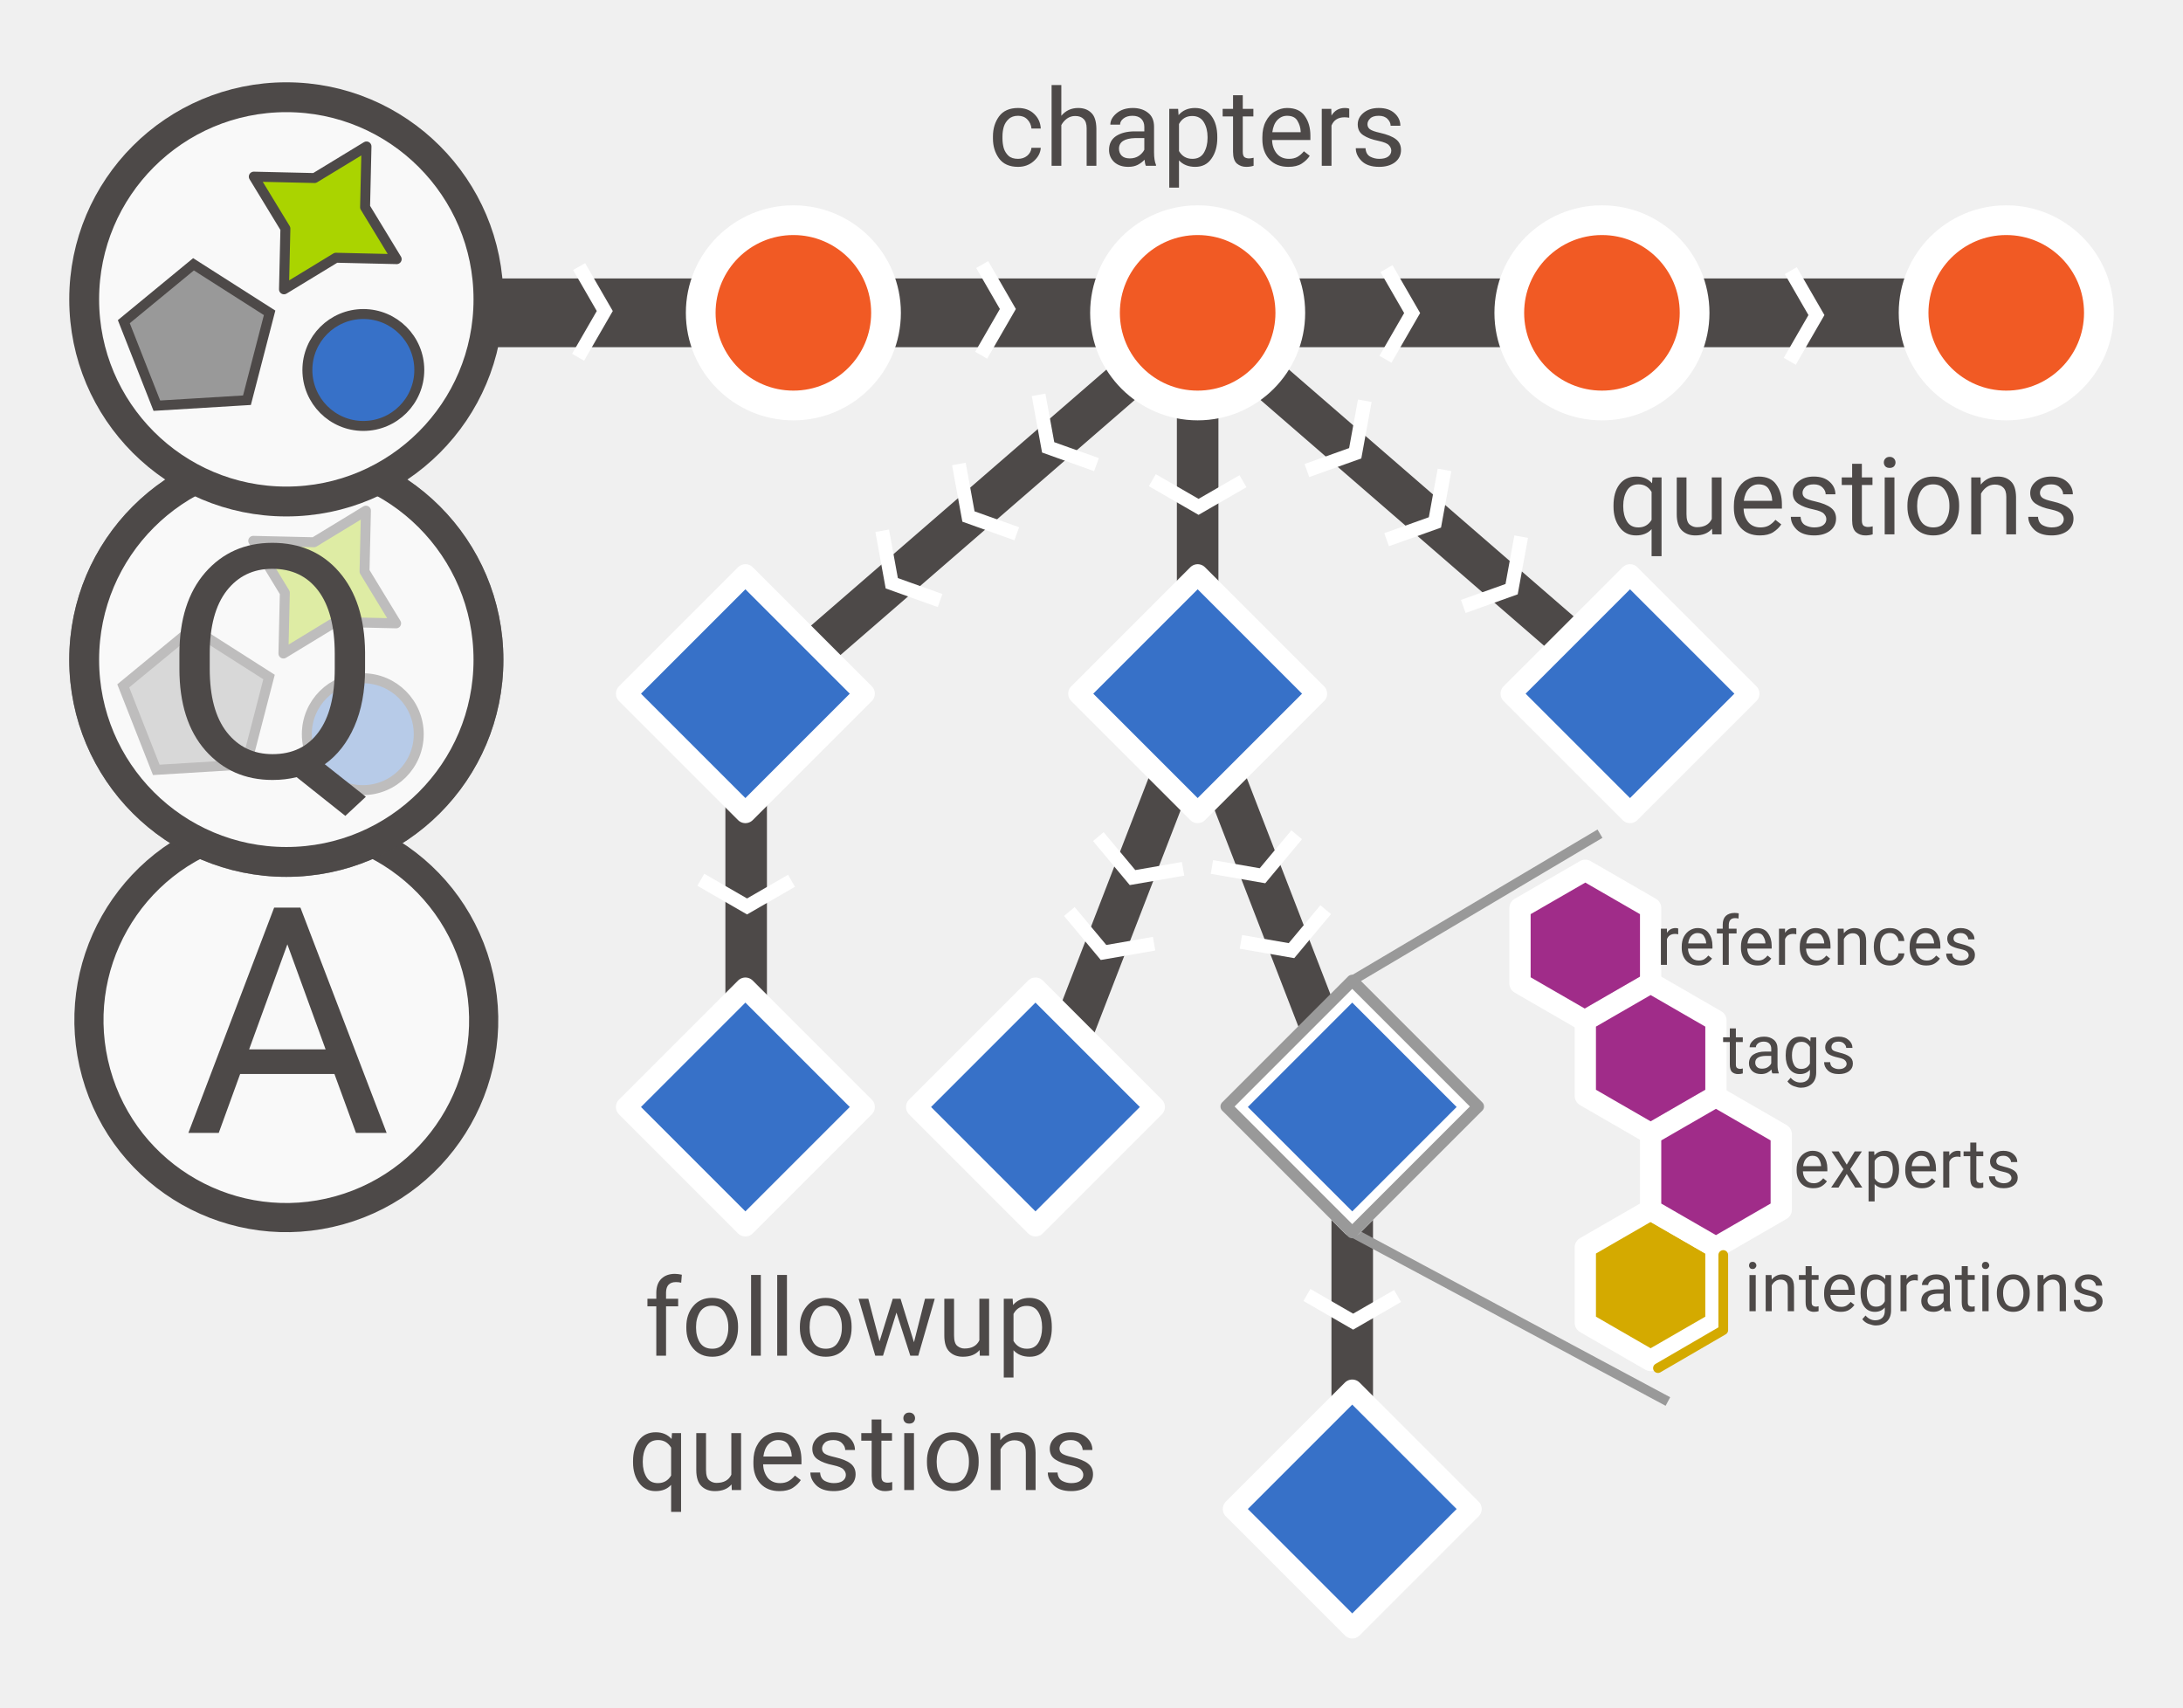
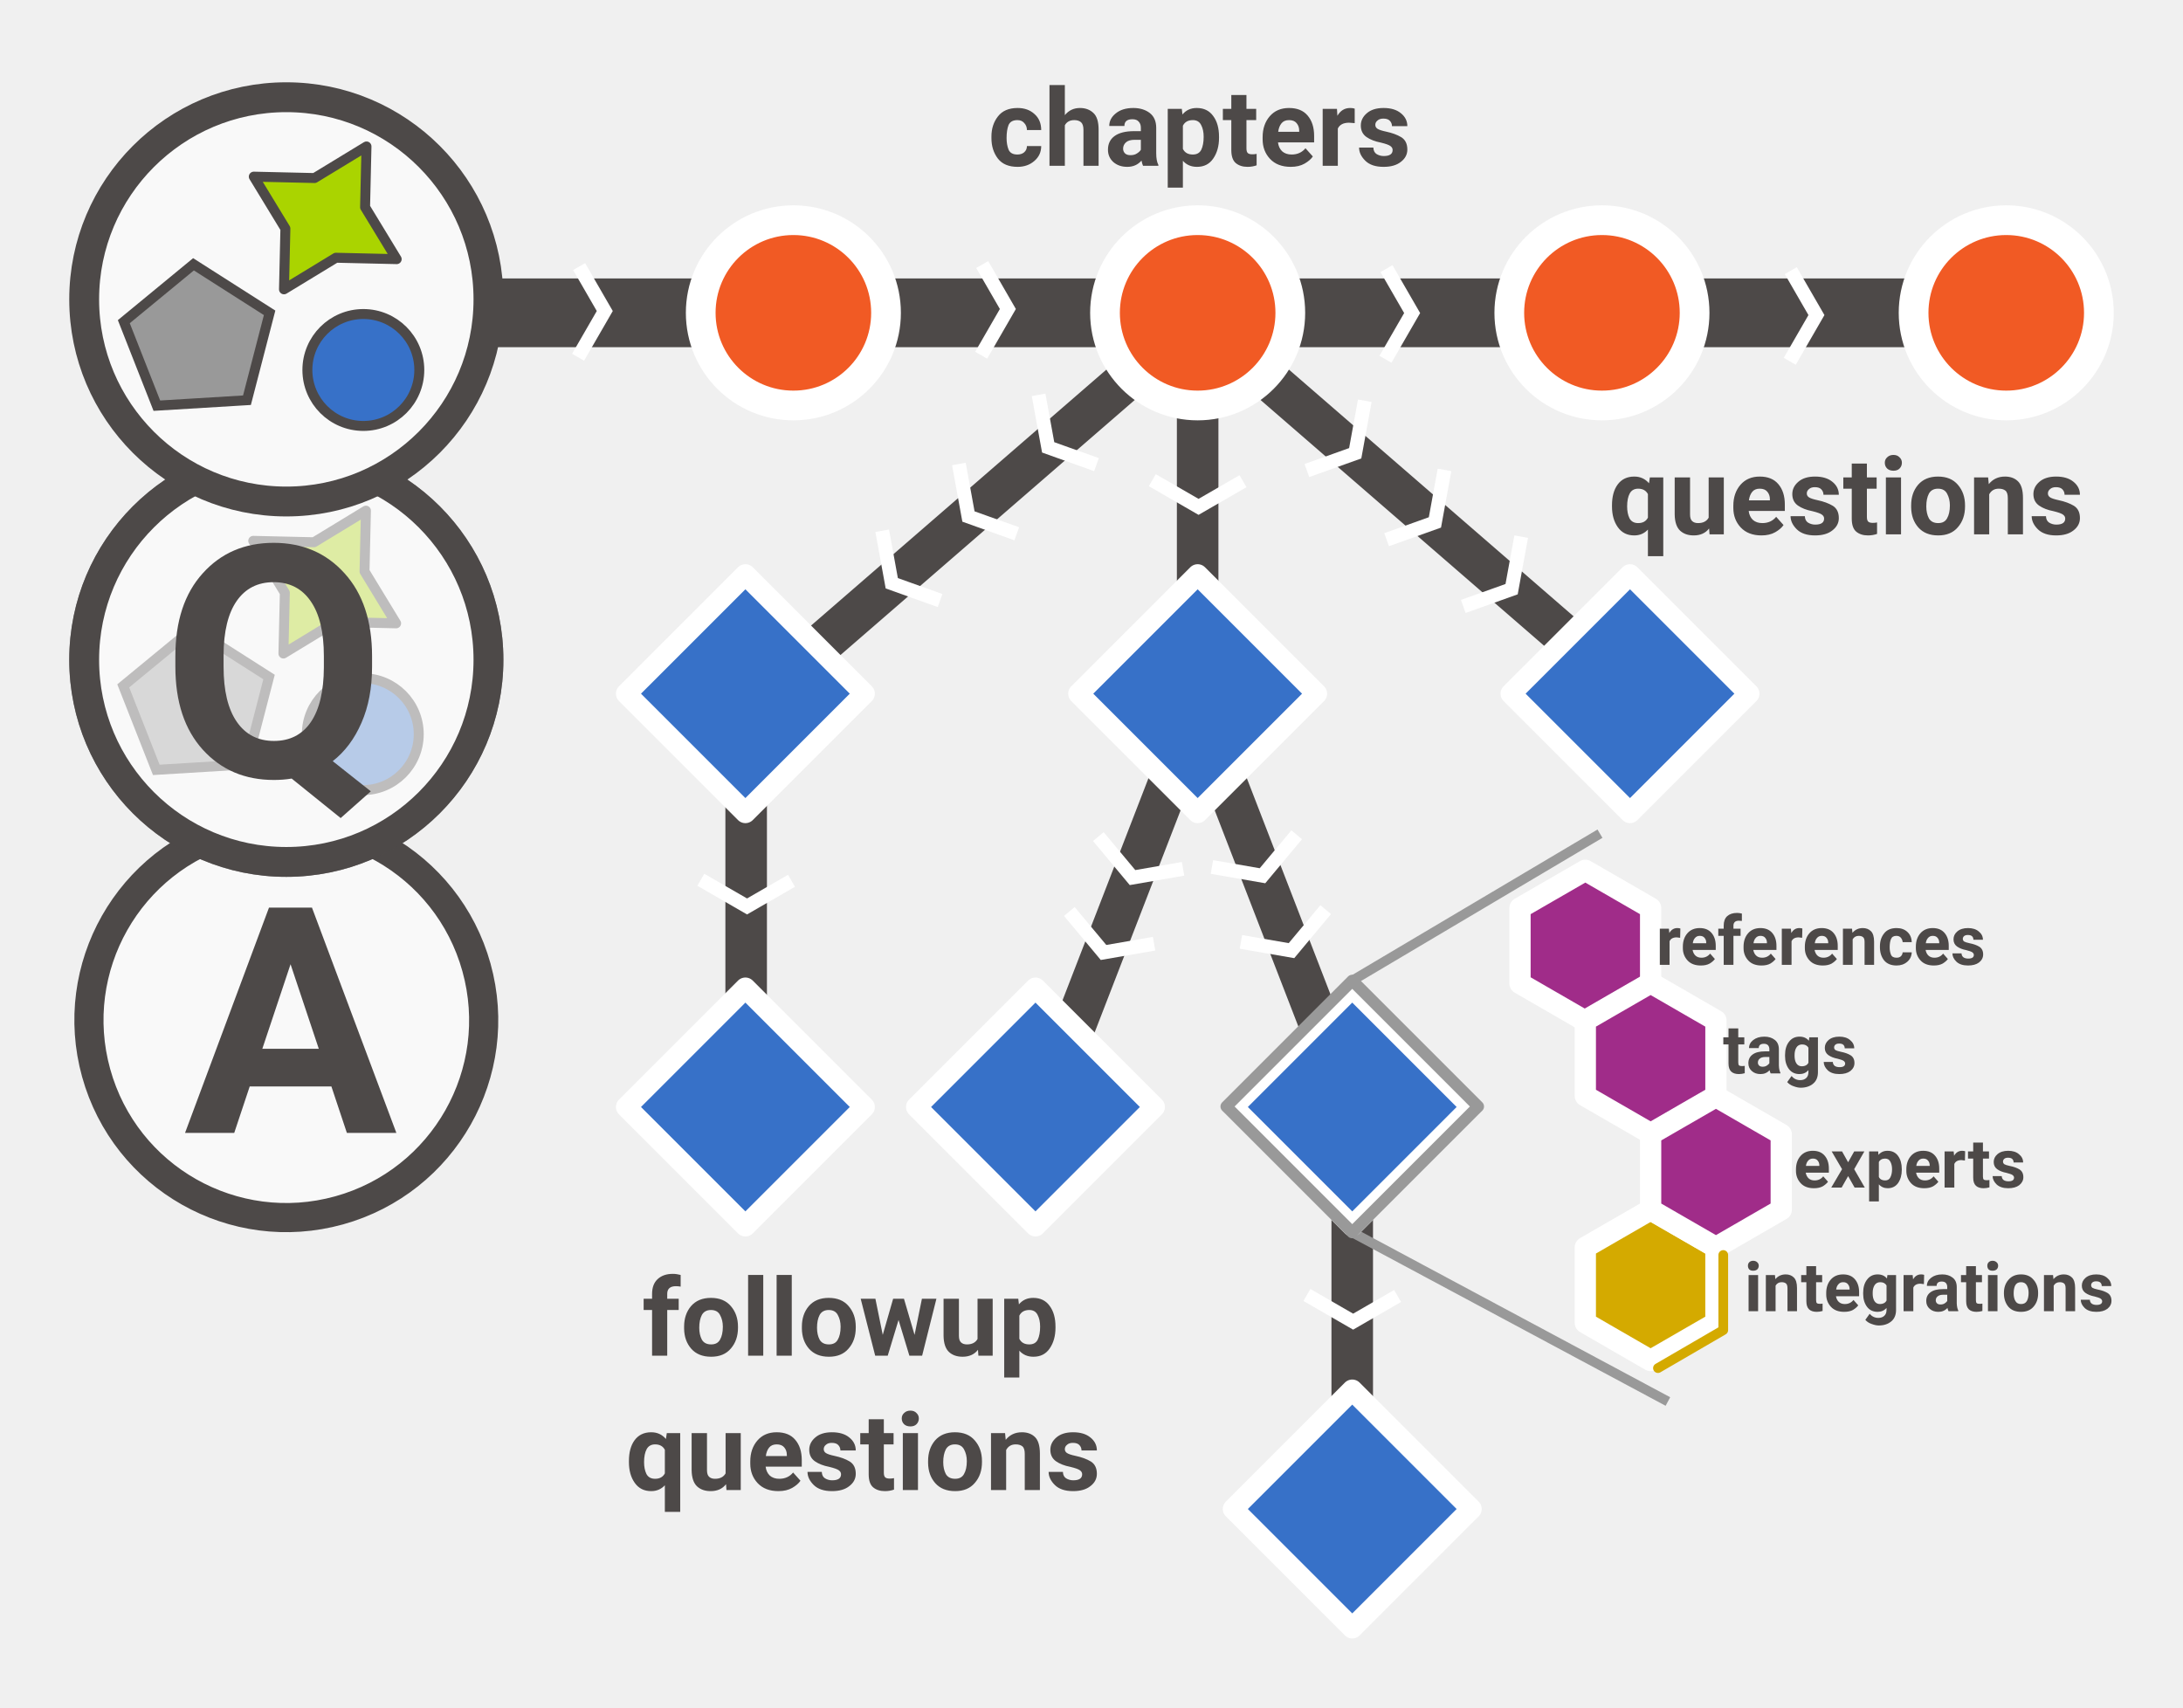
<svg xmlns="http://www.w3.org/2000/svg" width="157.629mm" height="123.308mm" viewBox="0 0 157.629 123.308" version="1.1" id="svg2391">
  <defs id="defs2385">
    </defs>
  <g id="layer1" transform="translate(-20.21547,-20.65543)">
    <g id="g2642-4-1" transform="matrix(0.7015271,0,0,0.7015271,-837.4452,-70.35146)">
      <circle style="opacity:1;fill:#f9f9f9;fill-opacity:1;stroke:#4d4948;stroke-width:3;stroke-linecap:round;stroke-miterlimit:4;stroke-dasharray:none;stroke-dashoffset:0;stroke-opacity:1" id="path932-6-84-8-04-2-6-7-6-0" cx="-1143.794" cy="-560.733" r="20.312" transform="rotate(164.5028)" />
      <text xml:space="preserve" style="font-style:normal;font-weight:normal;font-size:4.531px;line-height:1.25;font-family:sans-serif;letter-spacing:0px;word-spacing:0px;fill:#4d4948;fill-opacity:1;stroke:none;stroke-width:0.34" x="1241.486" y="246.332" id="text6436-1-9-9-3-9">
-         <tspan id="tspan6434-5-1-4-3-1" x="1241.486" y="246.332" style="font-style:normal;font-variant:normal;font-weight:normal;font-stretch:normal;font-size:32.627px;font-family:Roboto;-inkscape-font-specification:Roboto;fill:#4d4948;fill-opacity:1;stroke-width:0.34">A</tspan>
+         <tspan id="tspan6434-5-1-4-3-1" x="1241.486" y="246.332" style="font-style:normal;font-variant:normal;font-weight:bold;font-stretch:normal;font-size:32.627px;font-family:Roboto;-inkscape-font-specification:'Roboto Bold';fill:#4d4948;fill-opacity:1;stroke-width:0.34;">A</tspan>
      </text>
    </g>
    <g transform="matrix(0.7185836,0,0,0.7185836,-245.9264,-55.04886)" id="g1220-2-1-8-2-8-9-7">
      <g id="g3790-0-8-9-9">
        <circle style="opacity:1;fill:#f9f9f9;fill-opacity:1;stroke:#4d4948;stroke-width:3;stroke-linecap:round;stroke-miterlimit:4;stroke-dasharray:none;stroke-dashoffset:0;stroke-opacity:1" id="path932-6-84-8-04-2-2-8-6" cx="399.141" cy="171.651" r="20.312" />
        <path style="opacity:1;fill:#999999;fill-opacity:1;stroke:#4d4948;stroke-width:1;stroke-linecap:round;stroke-miterlimit:4;stroke-dasharray:none;stroke-dashoffset:0;stroke-opacity:1" id="path950-6-8-1-0-9-8-4-0-0-4" d="m 395.129,182.163 -9.054,0.549 -3.32,-8.441 7.002,-5.766 7.648,4.877 z" />
        <circle style="opacity:1;fill:#3771c8;fill-opacity:1;stroke:#4d4948;stroke-width:1;stroke-linecap:round;stroke-miterlimit:4;stroke-dasharray:none;stroke-dashoffset:0;stroke-opacity:1" id="path1005-7-5-6-7-7-4-11-6-5" cx="406.825" cy="179.126" r="5.623" />
        <path style="opacity:1;fill:#aad400;fill-opacity:1;stroke:#4d4948;stroke-width:1;stroke-linecap:round;stroke-linejoin:round;stroke-miterlimit:4;stroke-dasharray:none;stroke-dashoffset:0;stroke-opacity:1" id="path4147-8-1-8-4-4-3-5" d="m 410.175,167.988 -6.106,-0.141 -5.218,3.175 0.141,-6.106 -3.175,-5.218 6.106,0.141 5.218,-3.175 -0.141,6.106 z" />
        <circle style="opacity:0.66;fill:#f9f9f9;fill-opacity:1;stroke:#4d4948;stroke-width:3;stroke-linecap:round;stroke-miterlimit:4;stroke-dasharray:none;stroke-dashoffset:0;stroke-opacity:1" id="path932-6-84-8-1-3-3-8-7-8" cx="399.141" cy="171.651" r="20.312" />
        <text id="text6436-1-9-4-4-5" y="183.416" x="386.648" style="font-style:normal;font-weight:normal;font-size:4.531px;line-height:1.25;font-family:sans-serif;letter-spacing:0px;word-spacing:0px;fill:#4d4948;fill-opacity:1;stroke:none;stroke-width:0.34" xml:space="preserve">
-           <tspan style="font-style:normal;font-variant:normal;font-weight:normal;font-stretch:normal;font-size:32.627px;font-family:Roboto;-inkscape-font-specification:Roboto;fill:#4d4948;fill-opacity:1;stroke-width:0.34" y="183.416" x="386.648" id="tspan6434-5-1-5-1-6">Q</tspan>
+           <tspan style="font-style:normal;font-variant:normal;font-weight:bold;font-stretch:normal;font-size:32.627px;font-family:Roboto;-inkscape-font-specification:'Roboto Bold';fill:#4d4948;fill-opacity:1;stroke-width:0.34;" y="183.416" x="386.648" id="tspan6434-5-1-5-1-6">Q</tspan>
        </text>
      </g>
    </g>
    <path style="fill:none;stroke:#4d4948;stroke-width:3;stroke-linecap:round;stroke-linejoin:miter;stroke-miterlimit:4;stroke-dasharray:none;stroke-opacity:1" d="m 1887.774,538.267 c 0,9.403 0,18.806 0,28.209" id="path2397-4" transform="translate(-1781.079,-494.6507)" />
    <path style="fill:none;stroke:#4d4948;stroke-width:3;stroke-linecap:round;stroke-linejoin:miter;stroke-miterlimit:4;stroke-dasharray:none;stroke-opacity:1" d="m 1887.774,538.267 c 0,0 -32.887,28.502 -32.887,28.502" id="path2397-8-1" transform="translate(-1781.079,-494.6507)" />
    <path style="fill:none;stroke:#4d4948;stroke-width:4.965;stroke-linecap:round;stroke-linejoin:miter;stroke-miterlimit:4;stroke-dasharray:none;stroke-opacity:1" d="M 35.819,43.244 H 162.975" id="path817-3-1-54-0-2" />
    <path style="fill:none;stroke:#4d4948;stroke-width:3;stroke-linecap:round;stroke-linejoin:miter;stroke-miterlimit:4;stroke-dasharray:none;stroke-opacity:1" d="m 1887.774,538.267 c 0,0 -11.255,29.086 -11.255,29.086" id="path2397-1-7-2" transform="translate(-1781.079,-466.4412)" />
    <path style="fill:none;stroke:#4d4948;stroke-width:3;stroke-linecap:round;stroke-linejoin:miter;stroke-miterlimit:4;stroke-dasharray:none;stroke-opacity:1" d="m 1887.774,538.267 c 0,0 -32.887,28.502 -32.887,28.502" id="path2397-8-3-6" transform="matrix(-1,0,0,1,1994.469,-494.6507)" />
    <circle style="opacity:1;fill:#f15a24;fill-opacity:1;stroke:#ffffff;stroke-width:2.146;stroke-linecap:round;stroke-miterlimit:4;stroke-dasharray:none;stroke-dashoffset:0;stroke-opacity:1" id="path819-4-3-3-04-21-8-1" cx="-43.244" cy="77.503" r="6.69" transform="rotate(-90)" />
    <circle style="opacity:1;fill:#f15a24;fill-opacity:1;stroke:#ffffff;stroke-width:2.146;stroke-linecap:round;stroke-miterlimit:4;stroke-dasharray:none;stroke-dashoffset:0;stroke-opacity:1" id="path819-4-3-3-04-2-5-0-1" cx="-43.244" cy="106.695" r="6.69" transform="rotate(-90)" />
    <circle style="opacity:1;fill:#f15a24;fill-opacity:1;stroke:#ffffff;stroke-width:2.146;stroke-linecap:round;stroke-miterlimit:4;stroke-dasharray:none;stroke-dashoffset:0;stroke-opacity:1" id="path819-4-3-3-04-8-7-9-9" cx="-43.244" cy="165.081" r="6.69" transform="rotate(-90)" />
    <circle style="opacity:1;fill:#f15a24;fill-opacity:1;stroke:#ffffff;stroke-width:2.146;stroke-linecap:round;stroke-miterlimit:4;stroke-dasharray:none;stroke-dashoffset:0;stroke-opacity:1" id="path819-4-3-3-04-0-5-3-8" cx="-43.244" cy="135.888" r="6.69" transform="rotate(-90)" />
    <g transform="matrix(0.7185836,0,0,0.7185836,-301.7374,-190.3814)" id="g1718-0-8-1-3-3-1">
      <circle r="20.312" cy="323.766" cx="476.809" id="path932-6-2-8-4-2-0-4-1-9" style="opacity:1;fill:#f9f9f9;fill-opacity:1;stroke:#4d4948;stroke-width:3;stroke-linecap:round;stroke-miterlimit:4;stroke-dasharray:none;stroke-dashoffset:0;stroke-opacity:1" />
      <path d="m 472.854,333.9 -9.054,0.549 -3.32,-8.441 7.002,-5.766 7.648,4.877 z" id="path950-6-8-1-0-9-3-3-8-0" style="opacity:1;fill:#999999;fill-opacity:1;stroke:#4d4948;stroke-width:1;stroke-linecap:round;stroke-miterlimit:4;stroke-dasharray:none;stroke-dashoffset:0;stroke-opacity:1" />
      <circle r="5.623" cy="330.862" cx="484.549" id="path1005-7-5-6-7-5-6-2-5" style="opacity:1;fill:#3771c8;fill-opacity:1;stroke:#4d4948;stroke-width:1;stroke-linecap:round;stroke-miterlimit:4;stroke-dasharray:none;stroke-dashoffset:0;stroke-opacity:1" />
      <path d="m 487.899,319.724 -6.106,-0.141 -5.218,3.175 0.141,-6.106 -3.175,-5.218 6.106,0.141 5.218,-3.175 -0.141,6.106 z" id="path4147-8-1-83-9-3-5" style="opacity:1;fill:#aad400;fill-opacity:1;stroke:#4d4948;stroke-width:1;stroke-linecap:round;stroke-linejoin:round;stroke-miterlimit:4;stroke-dasharray:none;stroke-dashoffset:0;stroke-opacity:1" />
    </g>
    <text xml:space="preserve" style="font-style:normal;font-weight:normal;font-size:3.528px;line-height:1.25;font-family:sans-serif;letter-spacing:0px;word-spacing:0px;fill:#4d4948;fill-opacity:1;stroke:none;stroke-width:0.265" x="91.556" y="32.626" id="text1515-2-4-1">
-       <tspan id="tspan1513-7-3-3" x="91.556" y="32.626" style="font-style:normal;font-variant:normal;font-weight:normal;font-stretch:normal;font-size:7.761px;font-family:Roboto;-inkscape-font-specification:Roboto;fill:#4d4948;fill-opacity:1;stroke-width:0.265">chapters</tspan>
+       <tspan id="tspan1513-7-3-3" x="91.556" y="32.626" style="font-style:normal;font-variant:normal;font-weight:bold;font-stretch:normal;font-size:7.761px;font-family:Roboto;-inkscape-font-specification:'Roboto Bold';fill:#4d4948;fill-opacity:1;stroke-width:0.265;">chapters</tspan>
    </text>
    <path id="path937-8-7-1-1-6-5-41-2-87-7-5-0" d="m 62.032,39.904 1.853,3.209 -1.927,3.337" style="fill:none;stroke:#ffffff;stroke-width:1;stroke-linecap:butt;stroke-linejoin:miter;stroke-miterlimit:4;stroke-dasharray:none;stroke-opacity:1" />
    <path id="path937-8-7-1-1-6-5-41-2-87-7-4-39" d="m 91.138,39.758 1.853,3.209 -1.927,3.337" style="fill:none;stroke:#ffffff;stroke-width:1;stroke-linecap:butt;stroke-linejoin:miter;stroke-miterlimit:4;stroke-dasharray:none;stroke-opacity:1" />
    <path id="path937-8-7-1-1-6-5-41-2-87-7-42-6" d="m 120.33,40.051 1.853,3.209 -1.927,3.337" style="fill:none;stroke:#ffffff;stroke-width:1;stroke-linecap:butt;stroke-linejoin:miter;stroke-miterlimit:4;stroke-dasharray:none;stroke-opacity:1" />
    <path id="path937-8-7-1-1-6-5-41-2-87-7-7-4" d="m 149.523,40.197 1.853,3.209 -1.927,3.337" style="fill:none;stroke:#ffffff;stroke-width:1;stroke-linecap:butt;stroke-linejoin:miter;stroke-miterlimit:4;stroke-dasharray:none;stroke-opacity:1" />
    <path style="fill:none;stroke:#4d4948;stroke-width:3;stroke-linecap:round;stroke-linejoin:miter;stroke-miterlimit:4;stroke-dasharray:none;stroke-opacity:1" d="m 1887.774,538.267 c 0,9.403 0,18.806 0,28.209" id="path2397-1-6" transform="translate(-1813.68,-466.1489)" />
    <path id="path937-8-7-1-1-6-5-41-2-87-7-4-3-1-4-2" d="m 77.367,84.254 -3.209,1.853 -3.337,-1.927" style="fill:none;stroke:#ffffff;stroke-width:1;stroke-linecap:butt;stroke-linejoin:miter;stroke-miterlimit:4;stroke-dasharray:none;stroke-opacity:1" />
    <path style="fill:none;stroke:#4d4948;stroke-width:3;stroke-linecap:round;stroke-linejoin:miter;stroke-miterlimit:4;stroke-dasharray:none;stroke-opacity:1" d="m 1887.774,538.267 c 0,0 -11.255,29.086 -11.255,29.086" id="path2397-1-7-1-1" transform="matrix(-1,0,0,1,1994.469,-466.4412)" />
    <path style="fill:none;stroke:#4d4948;stroke-width:3;stroke-linecap:round;stroke-linejoin:miter;stroke-miterlimit:4;stroke-dasharray:none;stroke-opacity:1" d="m 1887.774,538.267 c 0,9.403 0,18.806 0,28.209" id="path2397-6-7" transform="translate(-1769.917,-437.7202)" />
    <path id="path937-8-7-1-1-6-5-41-2-87-7-4-3-1-0" d="m 109.969,55.402 -3.209,1.853 -3.337,-1.927" style="fill:none;stroke:#ffffff;stroke-width:1;stroke-linecap:butt;stroke-linejoin:miter;stroke-miterlimit:4;stroke-dasharray:none;stroke-opacity:1" />
    <path id="path937-8-7-1-1-6-5-41-2-87-7-4-3-9-2-6" d="m 121.131,114.235 -3.209,1.853 -3.337,-1.927" style="fill:none;stroke:#ffffff;stroke-width:1;stroke-linecap:butt;stroke-linejoin:miter;stroke-miterlimit:4;stroke-dasharray:none;stroke-opacity:1" />
    <g transform="translate(-1780.786,-494.6507)" id="g2687-2">
      <path style="fill:none;stroke:#ffffff;stroke-width:1;stroke-linecap:butt;stroke-linejoin:miter;stroke-miterlimit:4;stroke-dasharray:none;stroke-opacity:1" d="m 1868.883,558.669 -3.489,-1.248 -0.691,-3.791" id="path937-8-7-1-1-6-5-41-2-87-7-4-3-19-17" />
      <path style="fill:none;stroke:#ffffff;stroke-width:1;stroke-linecap:butt;stroke-linejoin:miter;stroke-miterlimit:4;stroke-dasharray:none;stroke-opacity:1" d="m 1874.42,553.849 -3.489,-1.248 -0.691,-3.791" id="path937-8-7-1-1-6-5-41-2-87-7-4-3-19-1-12" />
      <path style="fill:none;stroke:#ffffff;stroke-width:1;stroke-linecap:butt;stroke-linejoin:miter;stroke-miterlimit:4;stroke-dasharray:none;stroke-opacity:1" d="m 1880.176,548.856 -3.489,-1.248 -0.691,-3.791" id="path937-8-7-1-1-6-5-41-2-87-7-4-3-19-5-3" />
    </g>
    <g transform="matrix(-1,0,0,1,1994.759,-494.2242)" id="g2687-0-0">
      <path style="fill:none;stroke:#ffffff;stroke-width:1;stroke-linecap:butt;stroke-linejoin:miter;stroke-miterlimit:4;stroke-dasharray:none;stroke-opacity:1" d="m 1868.883,558.669 -3.489,-1.248 -0.691,-3.791" id="path937-8-7-1-1-6-5-41-2-87-7-4-3-19-4-2" />
      <path style="fill:none;stroke:#ffffff;stroke-width:1;stroke-linecap:butt;stroke-linejoin:miter;stroke-miterlimit:4;stroke-dasharray:none;stroke-opacity:1" d="m 1874.42,553.849 -3.489,-1.248 -0.691,-3.791" id="path937-8-7-1-1-6-5-41-2-87-7-4-3-19-1-1-8" />
      <path style="fill:none;stroke:#ffffff;stroke-width:1;stroke-linecap:butt;stroke-linejoin:miter;stroke-miterlimit:4;stroke-dasharray:none;stroke-opacity:1" d="m 1880.176,548.856 -3.489,-1.248 -0.691,-3.791" id="path937-8-7-1-1-6-5-41-2-87-7-4-3-19-5-0-4" />
    </g>
    <g id="g2749-3" transform="translate(-1780.859,-494.3218)">
      <path style="fill:none;stroke:#ffffff;stroke-width:1;stroke-linecap:butt;stroke-linejoin:miter;stroke-miterlimit:4;stroke-dasharray:none;stroke-opacity:1" d="m 1886.502,577.711 -3.651,0.633 -2.469,-2.959" id="path937-8-7-1-1-6-5-41-2-87-7-4-3-1-4-5-5" />
      <path style="fill:none;stroke:#ffffff;stroke-width:1;stroke-linecap:butt;stroke-linejoin:miter;stroke-miterlimit:4;stroke-dasharray:none;stroke-opacity:1" d="m 1884.409,583.119 -3.651,0.633 -2.469,-2.959" id="path937-8-7-1-1-6-5-41-2-87-7-4-3-1-4-5-8-01" />
    </g>
    <g transform="matrix(-1,0,0,1,1994.228,-494.4541)" id="g2749-8-0">
      <path style="fill:none;stroke:#ffffff;stroke-width:1;stroke-linecap:butt;stroke-linejoin:miter;stroke-miterlimit:4;stroke-dasharray:none;stroke-opacity:1" d="m 1886.502,577.711 -3.651,0.633 -2.469,-2.959" id="path937-8-7-1-1-6-5-41-2-87-7-4-3-1-4-5-1-2" />
      <path style="fill:none;stroke:#ffffff;stroke-width:1;stroke-linecap:butt;stroke-linejoin:miter;stroke-miterlimit:4;stroke-dasharray:none;stroke-opacity:1" d="m 1884.409,583.119 -3.651,0.633 -2.469,-2.959" id="path937-8-7-1-1-6-5-41-2-87-7-4-3-1-4-5-8-0-2" />
    </g>
    <text xml:space="preserve" style="font-style:normal;font-weight:normal;font-size:3.528px;line-height:1.25;font-family:sans-serif;letter-spacing:0px;word-spacing:0px;fill:#4d4948;fill-opacity:1;stroke:none;stroke-width:0.265" x="136.365" y="59.239" id="text1515-2-4-3-4">
-       <tspan id="tspan1513-7-3-1-5" x="136.365" y="59.239" style="font-style:normal;font-variant:normal;font-weight:normal;font-stretch:normal;font-size:7.761px;font-family:Roboto;-inkscape-font-specification:Roboto;fill:#4d4948;fill-opacity:1;stroke-width:0.265">questions</tspan>
+       <tspan id="tspan1513-7-3-1-5" x="136.365" y="59.239" style="font-style:normal;font-variant:normal;font-weight:bold;font-stretch:normal;font-size:7.761px;font-family:Roboto;-inkscape-font-specification:'Roboto Bold';fill:#4d4948;fill-opacity:1;stroke-width:0.265;">questions</tspan>
    </text>
    <path style="fill:none;stroke:#999999;stroke-width:0.7;stroke-linecap:butt;stroke-linejoin:miter;stroke-miterlimit:4;stroke-dasharray:none;stroke-opacity:1" d="m 1898.68,585.855 c 5.963,-3.536 11.925,-7.072 17.888,-10.608" id="path2792-49" transform="translate(-1780.822,-494.3949)" />
    <path transform="matrix(1,0,0,-1,-1781.194,695.1835)" style="fill:none;stroke:#999999;stroke-width:0.7;stroke-linecap:butt;stroke-linejoin:miter;stroke-miterlimit:4;stroke-dasharray:none;stroke-opacity:1" d="m 1899.051,585.539 c 7.598,-4.07 15.196,-8.14 22.794,-12.21" id="path2792-4-5" />
    <path style="opacity:1;fill:#a02c89;fill-opacity:1;stroke:#ffffff;stroke-width:1.536;stroke-linecap:round;stroke-linejoin:round;stroke-miterlimit:4;stroke-dasharray:none;stroke-dashoffset:0;stroke-opacity:1" id="path3941-6-2-0-8-0-7-4" d="m 139.403,91.666 -4.716,2.723 -4.716,-2.723 0,-5.446 4.716,-2.723 4.716,2.723 z" />
    <path style="opacity:1;fill:#a02c89;fill-opacity:1;stroke:#ffffff;stroke-width:1.536;stroke-linecap:round;stroke-linejoin:round;stroke-miterlimit:4;stroke-dasharray:none;stroke-dashoffset:0;stroke-opacity:1" id="path3941-6-2-0-8-0-9-4" d="m 144.119,99.787 -4.716,2.723 -4.716,-2.723 0,-5.446 4.716,-2.723 4.716,2.723 z" />
    <path style="opacity:1;fill:#d4aa00;fill-opacity:1;stroke:#ffffff;stroke-width:1.536;stroke-linecap:round;stroke-linejoin:round;stroke-miterlimit:4;stroke-dasharray:none;stroke-dashoffset:0;stroke-opacity:1" id="path3941-6-2-0-8-0-72-8" d="m 144.119,116.171 -4.716,2.723 -4.716,-2.723 0,-5.446 4.716,-2.723 4.716,2.723 z" />
    <path style="opacity:1;fill:#a02c89;fill-opacity:1;stroke:#ffffff;stroke-width:1.536;stroke-linecap:round;stroke-linejoin:round;stroke-miterlimit:4;stroke-dasharray:none;stroke-dashoffset:0;stroke-opacity:1" id="path3941-6-2-0-8-0-03-5" d="m 148.835,108.003 -4.716,2.723 -4.716,-2.723 0,-5.446 4.716,-2.723 4.716,2.723 z" />
    <text xml:space="preserve" style="font-style:normal;font-weight:normal;font-size:3.528px;line-height:1.25;font-family:sans-serif;letter-spacing:0px;word-spacing:0px;fill:#4d4948;fill-opacity:1;stroke:none;stroke-width:0.265" x="139.801" y="90.323" id="text1515-2-6-7-4-1-4">
-       <tspan id="tspan1513-7-8-9-8-8-8" x="139.801" y="90.323" style="font-style:normal;font-variant:normal;font-weight:normal;font-stretch:normal;font-size:4.939px;font-family:Roboto;-inkscape-font-specification:Roboto;fill:#4d4948;fill-opacity:1;stroke-width:0.265">references</tspan>
+       <tspan id="tspan1513-7-8-9-8-8-8" x="139.801" y="90.323" style="font-style:normal;font-variant:normal;font-weight:bold;font-stretch:normal;font-size:4.939px;font-family:Roboto;-inkscape-font-specification:'Roboto Bold';fill:#4d4948;fill-opacity:1;stroke-width:0.265;">references</tspan>
    </text>
    <text xml:space="preserve" style="font-style:normal;font-weight:normal;font-size:3.528px;line-height:1.25;font-family:sans-serif;letter-spacing:0px;word-spacing:0px;fill:#4d4948;fill-opacity:1;stroke:none;stroke-width:0.265" x="144.622" y="98.166" id="text1515-2-6-7-4-2-8-3">
-       <tspan id="tspan1513-7-8-9-8-4-3-1" x="144.622" y="98.166" style="font-style:normal;font-variant:normal;font-weight:normal;font-stretch:normal;font-size:4.939px;font-family:Roboto;-inkscape-font-specification:Roboto;fill:#4d4948;fill-opacity:1;stroke-width:0.265">tags</tspan>
+       <tspan id="tspan1513-7-8-9-8-4-3-1" x="144.622" y="98.166" style="font-style:normal;font-variant:normal;font-weight:bold;font-stretch:normal;font-size:4.939px;font-family:Roboto;-inkscape-font-specification:'Roboto Bold';fill:#4d4948;fill-opacity:1;stroke-width:0.265;">tags</tspan>
    </text>
    <text xml:space="preserve" style="font-style:normal;font-weight:normal;font-size:3.528px;line-height:1.25;font-family:sans-serif;letter-spacing:0px;word-spacing:0px;fill:#4d4948;fill-opacity:1;stroke:none;stroke-width:0.265" x="149.728" y="106.407" id="text1515-2-6-7-4-2-9-8-6">
-       <tspan id="tspan1513-7-8-9-8-4-6-85-9" x="149.728" y="106.407" style="font-style:normal;font-variant:normal;font-weight:normal;font-stretch:normal;font-size:4.939px;font-family:Roboto;-inkscape-font-specification:Roboto;fill:#4d4948;fill-opacity:1;stroke-width:0.265">experts</tspan>
+       <tspan id="tspan1513-7-8-9-8-4-6-85-9" x="149.728" y="106.407" style="font-style:normal;font-variant:normal;font-weight:bold;font-stretch:normal;font-size:4.939px;font-family:Roboto;-inkscape-font-specification:'Roboto Bold';fill:#4d4948;fill-opacity:1;stroke-width:0.265;">experts</tspan>
    </text>
    <text xml:space="preserve" style="font-style:normal;font-weight:normal;font-size:3.528px;line-height:1.25;font-family:sans-serif;letter-spacing:0px;word-spacing:0px;fill:#4d4948;fill-opacity:1;stroke:none;stroke-width:0.265" x="146.163" y="115.332" id="text1515-2-6-7-4-2-9-3-6-5">
-       <tspan id="tspan1513-7-8-9-8-4-6-8-9-9" x="146.163" y="115.332" style="font-style:normal;font-variant:normal;font-weight:normal;font-stretch:normal;font-size:4.939px;font-family:Roboto;-inkscape-font-specification:Roboto;fill:#4d4948;fill-opacity:1;stroke-width:0.265">integrations</tspan>
+       <tspan id="tspan1513-7-8-9-8-4-6-8-9-9" x="146.163" y="115.332" style="font-style:normal;font-variant:normal;font-weight:bold;font-stretch:normal;font-size:4.939px;font-family:Roboto;-inkscape-font-specification:'Roboto Bold';fill:#4d4948;fill-opacity:1;stroke-width:0.265;">integrations</tspan>
    </text>
    <path style="fill:none;stroke:#d4aa00;stroke-width:0.7;stroke-linecap:round;stroke-linejoin:round;stroke-miterlimit:4;stroke-dasharray:none;stroke-opacity:1" d="m 144.648,111.274 c 0,1.808 0,3.617 0,5.426 l -4.716,2.742" id="path2972-6" />
    <text xml:space="preserve" style="font-style:normal;font-weight:normal;font-size:3.528px;line-height:1.25;font-family:sans-serif;text-align:center;letter-spacing:0px;word-spacing:0px;text-anchor:middle;fill:#4d4948;fill-opacity:1;stroke:none;stroke-width:0.265" x="84.836" y="118.544" id="text1515-2-4-3-6-3">
-       <tspan id="tspan1513-7-3-1-0-0" x="84.836" y="118.544" style="font-style:normal;font-variant:normal;font-weight:normal;font-stretch:normal;font-size:7.761px;font-family:Roboto;-inkscape-font-specification:Roboto;text-align:center;text-anchor:middle;fill:#4d4948;fill-opacity:1;stroke-width:0.265">followup</tspan>
-       <tspan x="84.836" y="128.246" style="font-style:normal;font-variant:normal;font-weight:normal;font-stretch:normal;font-size:7.761px;font-family:Roboto;-inkscape-font-specification:Roboto;text-align:center;text-anchor:middle;fill:#4d4948;fill-opacity:1;stroke-width:0.265" id="tspan2992-4">questions</tspan>
+       <tspan id="tspan1513-7-3-1-0-0" x="84.836" y="118.544" style="font-style:normal;font-variant:normal;font-weight:bold;font-stretch:normal;font-size:7.761px;font-family:Roboto;-inkscape-font-specification:'Roboto Bold';text-align:center;text-anchor:middle;fill:#4d4948;fill-opacity:1;stroke-width:0.265;">followup</tspan>
+       <tspan x="84.836" y="128.246" style="font-style:normal;font-variant:normal;font-weight:bold;font-stretch:normal;font-size:7.761px;font-family:Roboto;-inkscape-font-specification:'Roboto Bold';text-align:center;text-anchor:middle;fill:#4d4948;fill-opacity:1;stroke-width:0.265;" id="tspan2992-4">questions</tspan>
    </text>
    <rect style="opacity:1;fill:#3771c8;fill-opacity:1;stroke:#ffffff;stroke-width:1.5;stroke-linecap:round;stroke-linejoin:round;stroke-miterlimit:4;stroke-dasharray:none;stroke-dashoffset:0;stroke-opacity:1" id="rect2508" width="12.16" height="12.16" x="-24.853" y="117.399" transform="rotate(-45)" />
    <rect style="opacity:1;fill:#3771c8;fill-opacity:1;stroke:#ffffff;stroke-width:1.5;stroke-linecap:round;stroke-linejoin:round;stroke-miterlimit:4;stroke-dasharray:none;stroke-dashoffset:0;stroke-opacity:1" id="rect2508-3" width="12.16" height="12.16" x="-3.75" y="96.296" transform="rotate(-45)" />
    <rect style="opacity:1;fill:#3771c8;fill-opacity:1;stroke:#ffffff;stroke-width:1.5;stroke-linecap:round;stroke-linejoin:round;stroke-miterlimit:4;stroke-dasharray:none;stroke-dashoffset:0;stroke-opacity:1" id="rect2508-4" width="12.16" height="12.16" x="19.342" y="119.388" transform="rotate(-45)" />
    <rect style="opacity:1;fill:#3771c8;fill-opacity:1;stroke:#ffffff;stroke-width:1.5;stroke-linecap:round;stroke-linejoin:round;stroke-miterlimit:4;stroke-dasharray:none;stroke-dashoffset:0;stroke-opacity:1" id="rect2508-0" width="12.16" height="12.16" x="-10.042" y="132.21" transform="rotate(-45)" />
    <rect style="opacity:1;fill:#3771c8;fill-opacity:1;stroke:#ffffff;stroke-width:1.5;stroke-linecap:round;stroke-linejoin:round;stroke-miterlimit:4;stroke-dasharray:none;stroke-dashoffset:0;stroke-opacity:1" id="rect2508-5" width="12.16" height="12.16" x="-14.394" y="168.91" transform="rotate(-45)" />
    <rect style="opacity:1;fill:#3771c8;fill-opacity:1;stroke:#ffffff;stroke-width:1.5;stroke-linecap:round;stroke-linejoin:round;stroke-miterlimit:4;stroke-dasharray:none;stroke-dashoffset:0;stroke-opacity:1" id="rect2508-9" width="12.16" height="12.16" x="6.132" y="148.384" transform="rotate(-45)" />
    <rect style="opacity:1;fill:#3771c8;fill-opacity:1;stroke:#ffffff;stroke-width:1.5;stroke-linecap:round;stroke-linejoin:round;stroke-miterlimit:4;stroke-dasharray:none;stroke-dashoffset:0;stroke-opacity:1" id="rect2508-91" width="12.16" height="12.16" x="41.417" y="141.463" transform="rotate(-45)" />
    <rect style="opacity:1;fill:none;fill-opacity:1;stroke:#999999;stroke-width:0.846;stroke-linecap:round;stroke-linejoin:round;stroke-miterlimit:4;stroke-dasharray:none;stroke-dashoffset:0;stroke-opacity:1" id="rect2508-9-4" width="12.858" height="12.858" x="5.808" y="148.01" transform="rotate(-45)" />
  </g>
</svg>
